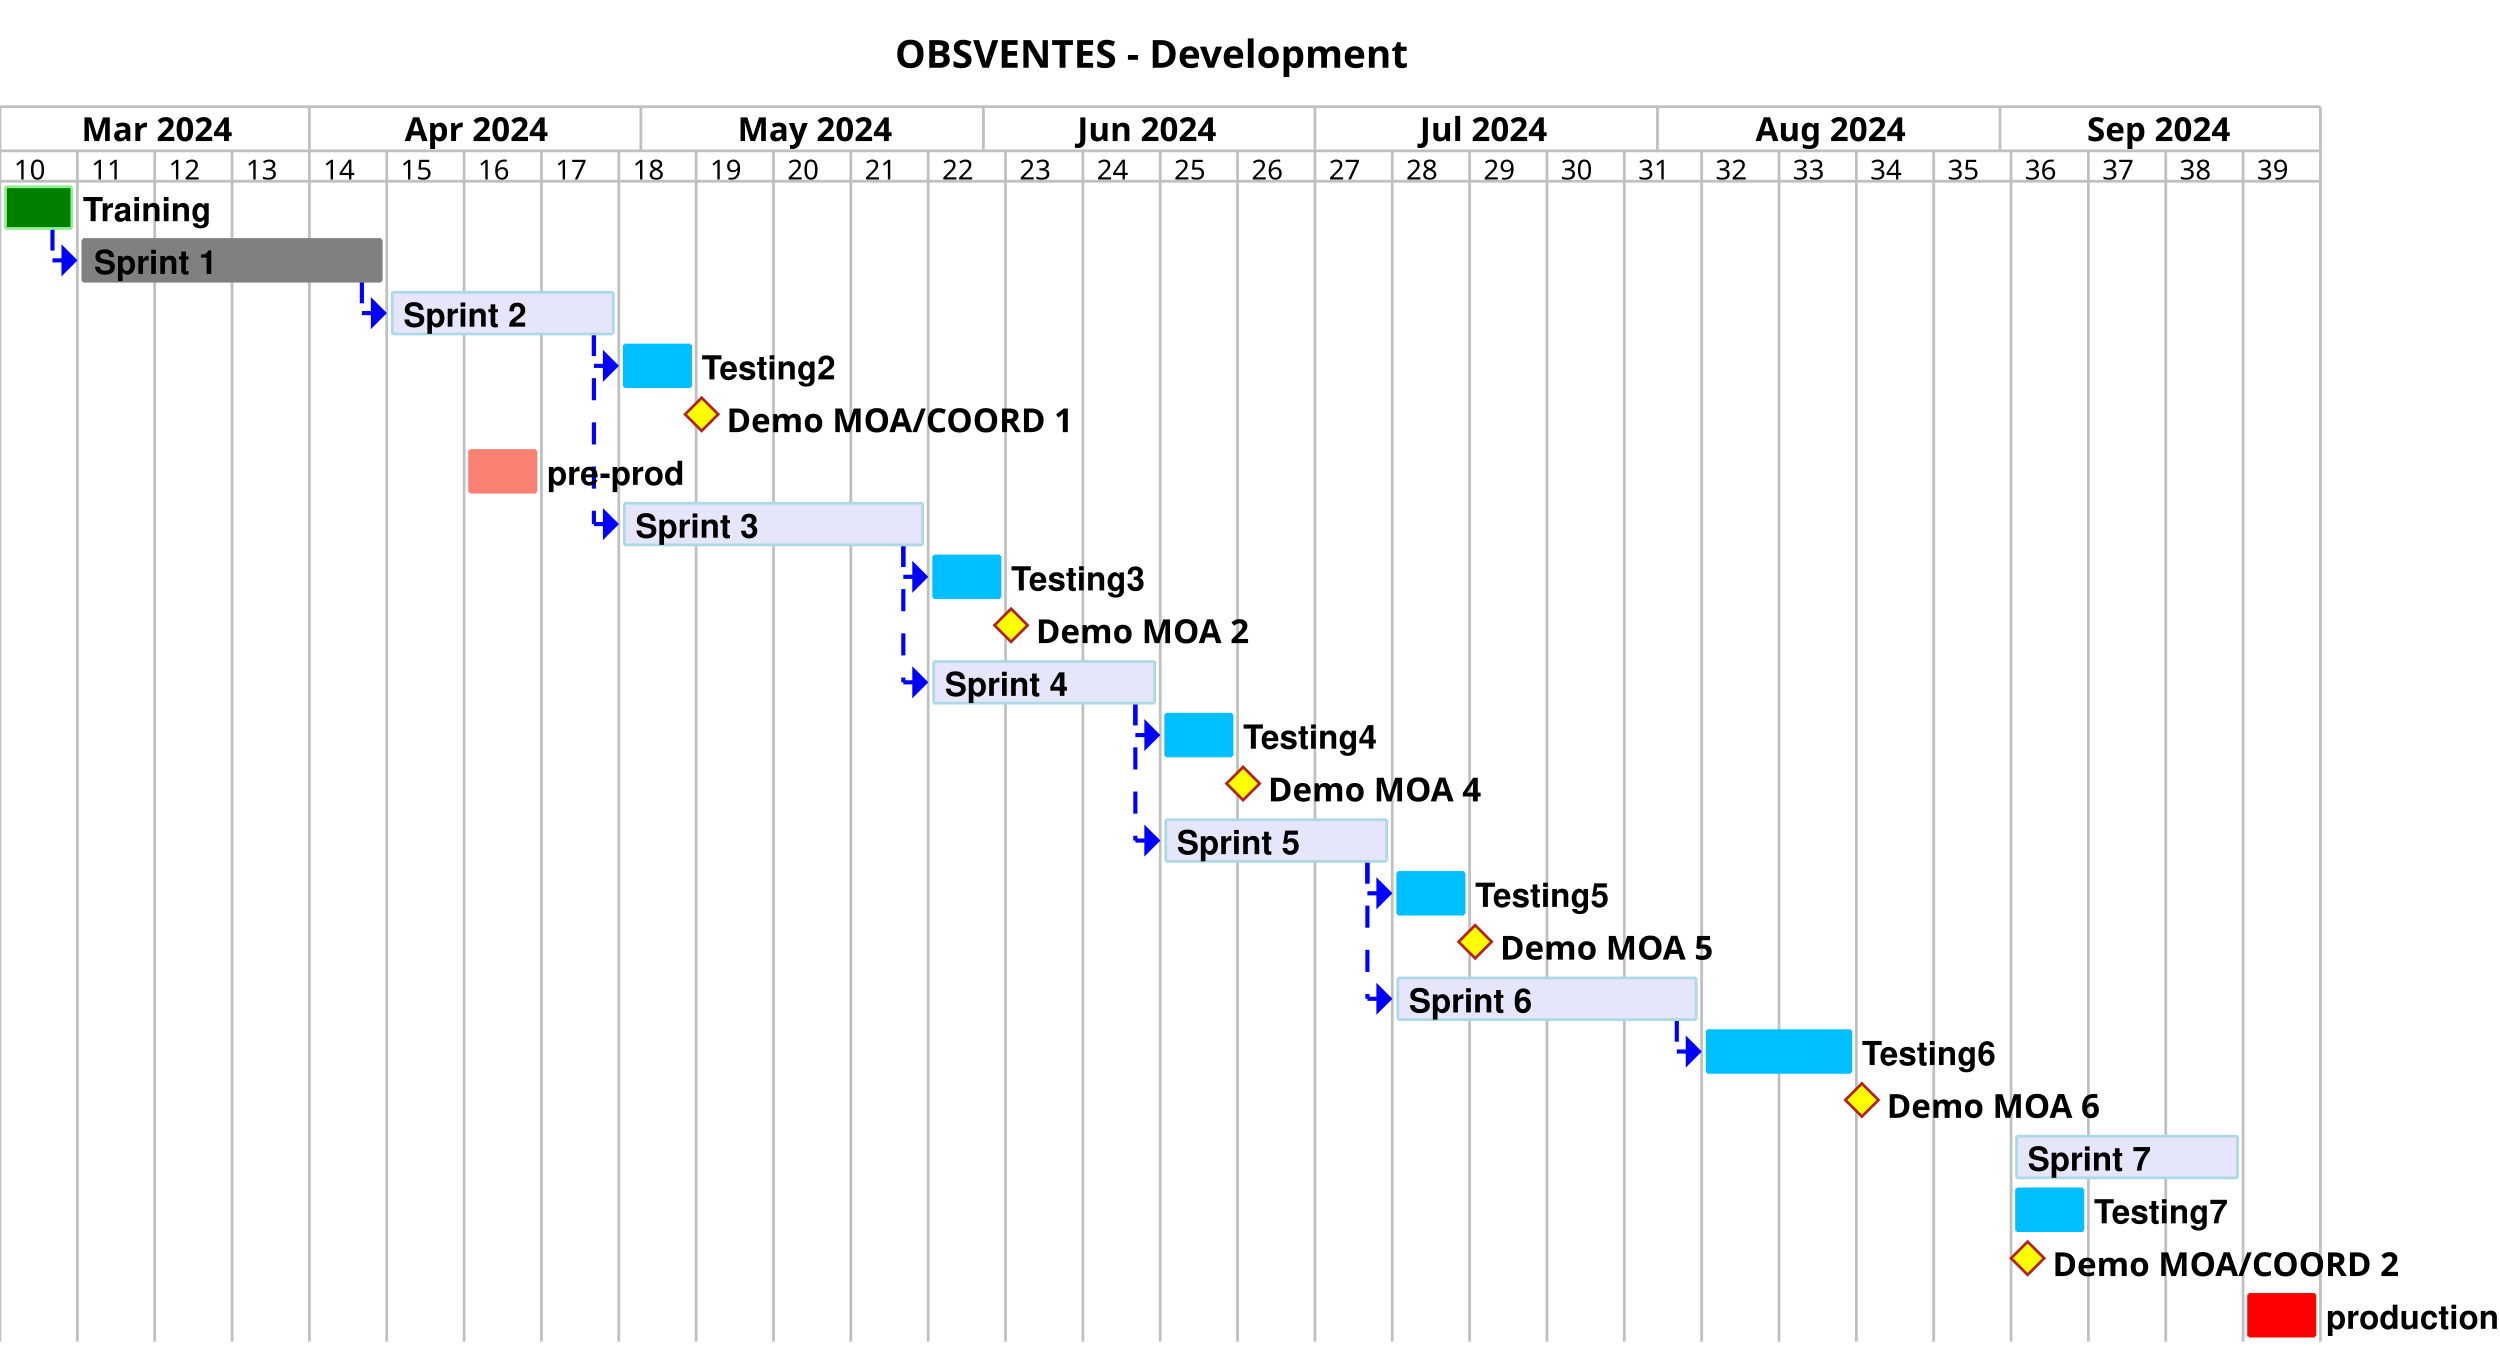
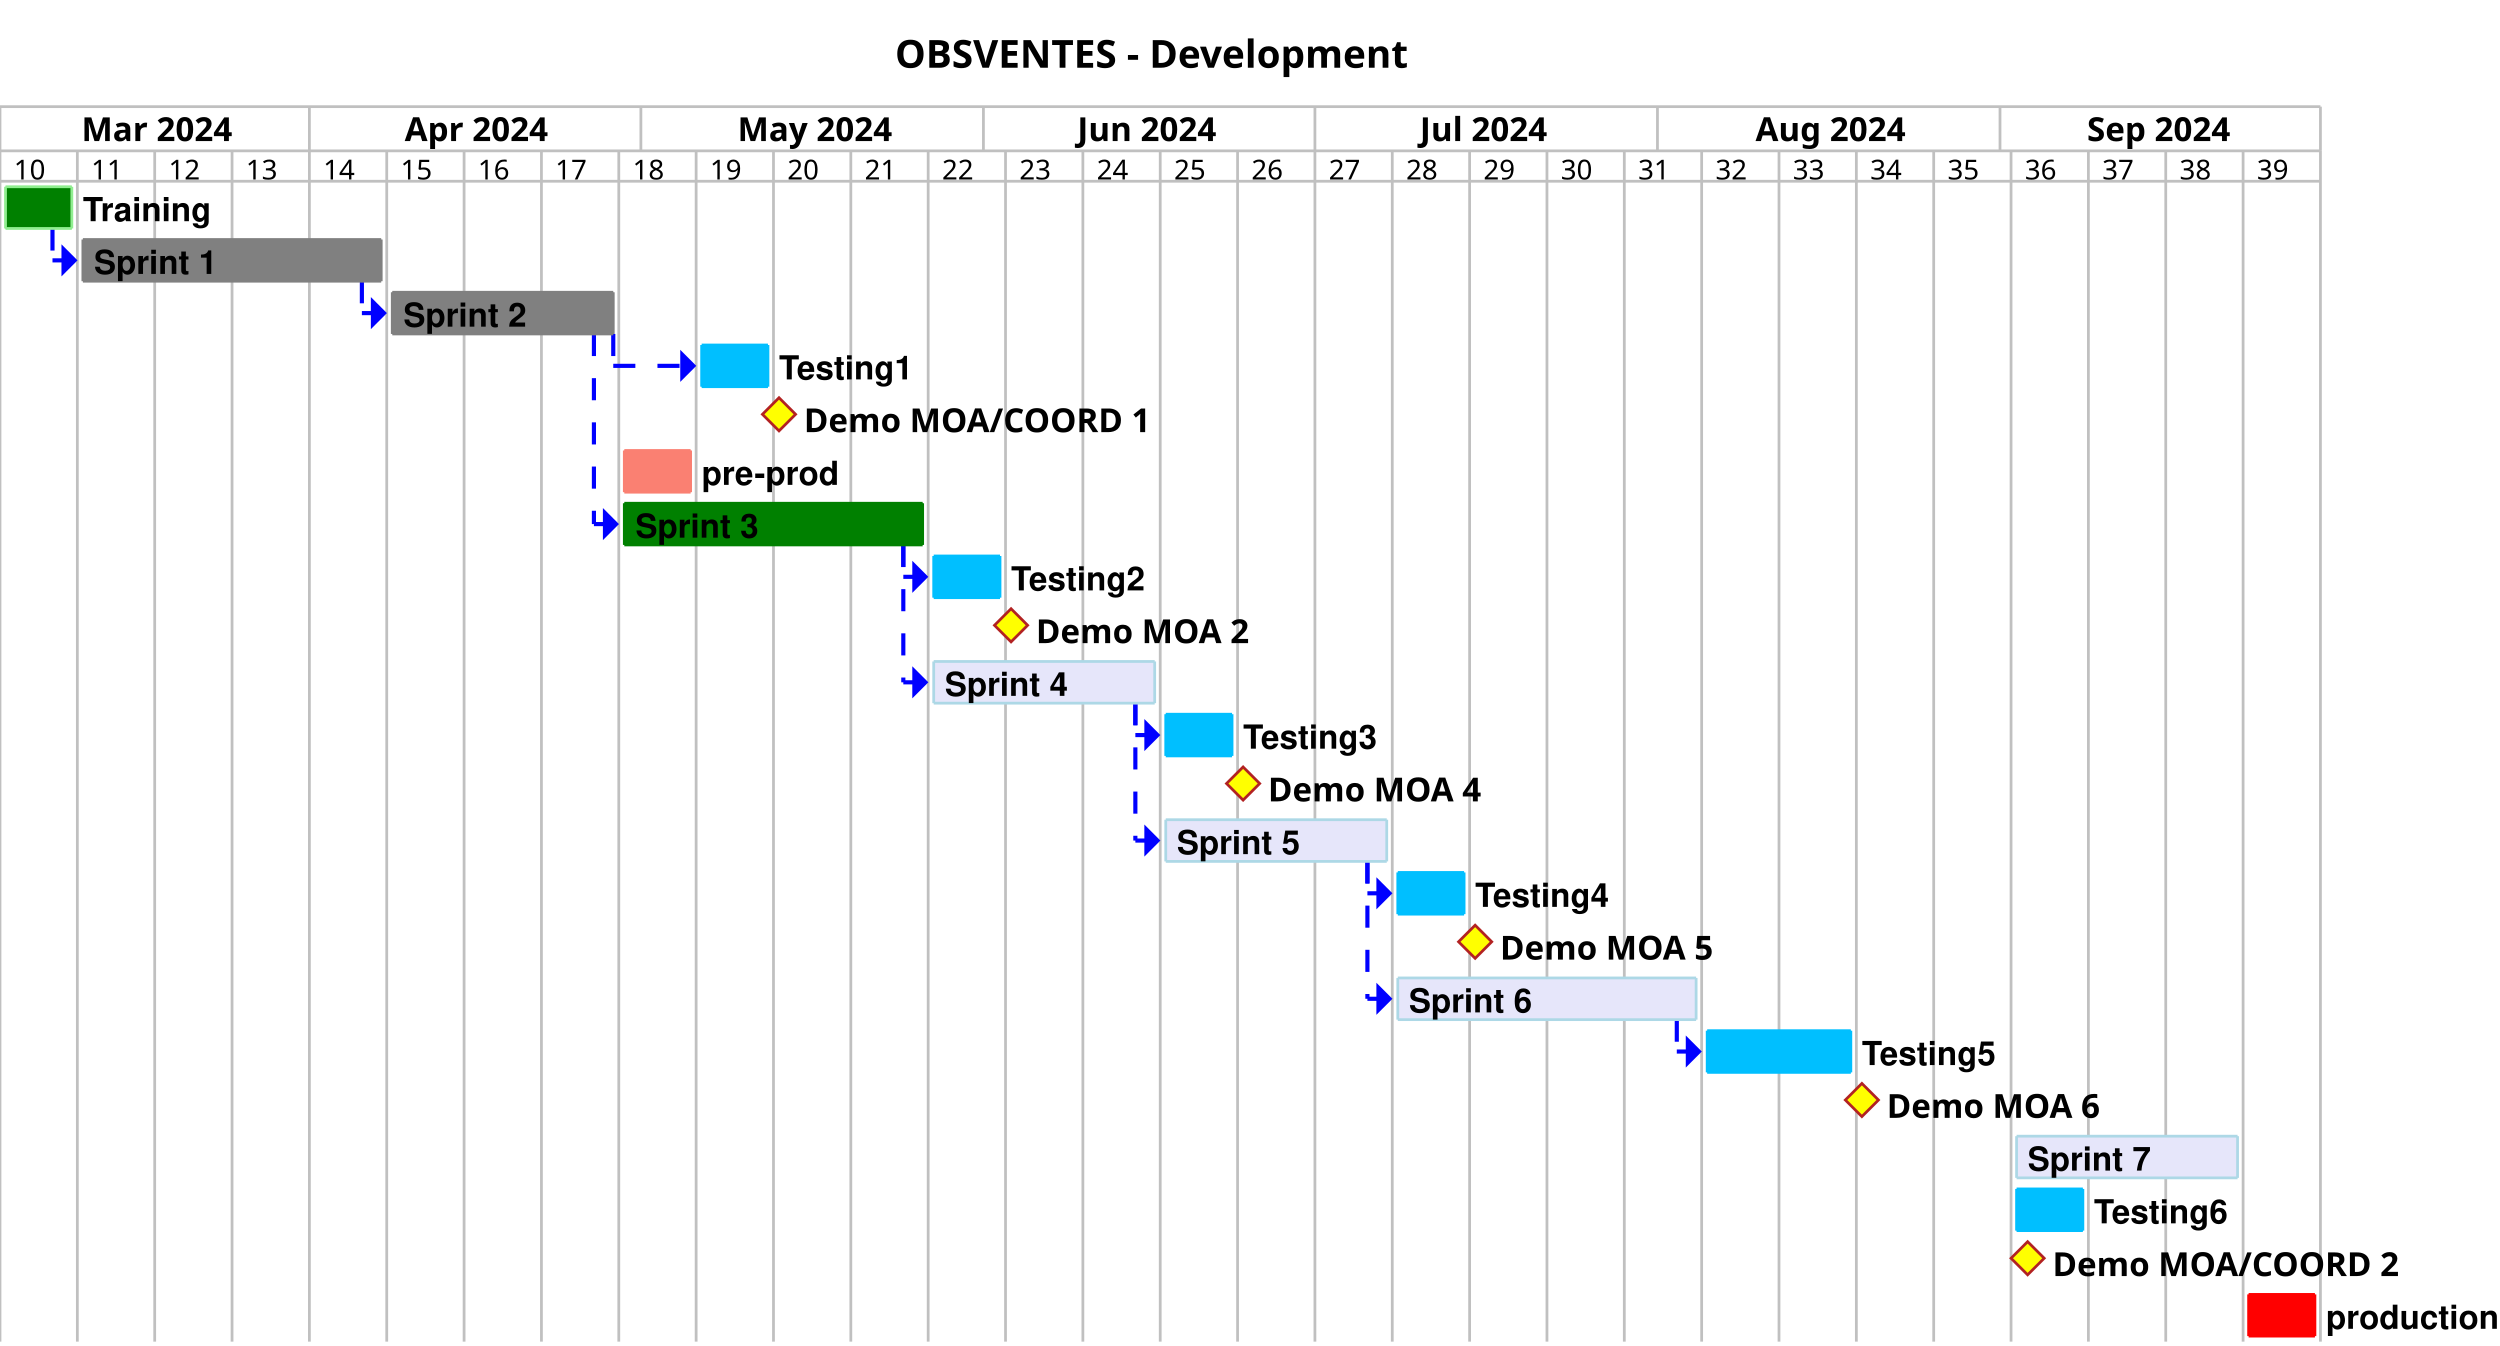
<svg xmlns="http://www.w3.org/2000/svg" contentStyleType="text/css" height="487px" preserveAspectRatio="none" style="width:905px;height:487px;background:#FFFFFF;" version="1.1" viewBox="0 0 905 487" width="905px" zoomAndPan="magnify">
  <defs />
  <g>
    <text fill="#000000" font-family="sans-serif" font-size="14" font-weight="bold" lengthAdjust="spacing" textLength="191" x="324" y="24.533">OBSVENTES - Development</text>
    <text fill="#000000" font-family="sans-serif" font-size="10" lengthAdjust="spacing" textLength="12" x="5" y="64.99">10</text>
    <text fill="#000000" font-family="sans-serif" font-size="10" lengthAdjust="spacing" textLength="12" x="33" y="64.99">11</text>
    <text fill="#000000" font-family="sans-serif" font-size="10" lengthAdjust="spacing" textLength="12" x="61" y="64.99">12</text>
    <text fill="#000000" font-family="sans-serif" font-size="10" lengthAdjust="spacing" textLength="12" x="89" y="64.99">13</text>
    <text fill="#000000" font-family="sans-serif" font-size="10" lengthAdjust="spacing" textLength="12" x="117" y="64.99">14</text>
    <text fill="#000000" font-family="sans-serif" font-size="10" lengthAdjust="spacing" textLength="12" x="145" y="64.99">15</text>
    <text fill="#000000" font-family="sans-serif" font-size="10" lengthAdjust="spacing" textLength="12" x="173" y="64.99">16</text>
    <text fill="#000000" font-family="sans-serif" font-size="10" lengthAdjust="spacing" textLength="12" x="201" y="64.99">17</text>
    <text fill="#000000" font-family="sans-serif" font-size="10" lengthAdjust="spacing" textLength="12" x="229" y="64.99">18</text>
    <text fill="#000000" font-family="sans-serif" font-size="10" lengthAdjust="spacing" textLength="12" x="257" y="64.99">19</text>
    <text fill="#000000" font-family="sans-serif" font-size="10" lengthAdjust="spacing" textLength="12" x="285" y="64.99">20</text>
    <text fill="#000000" font-family="sans-serif" font-size="10" lengthAdjust="spacing" textLength="12" x="313" y="64.99">21</text>
    <text fill="#000000" font-family="sans-serif" font-size="10" lengthAdjust="spacing" textLength="12" x="341" y="64.99">22</text>
    <text fill="#000000" font-family="sans-serif" font-size="10" lengthAdjust="spacing" textLength="12" x="369" y="64.99">23</text>
    <text fill="#000000" font-family="sans-serif" font-size="10" lengthAdjust="spacing" textLength="12" x="397" y="64.99">24</text>
    <text fill="#000000" font-family="sans-serif" font-size="10" lengthAdjust="spacing" textLength="12" x="425" y="64.99">25</text>
    <text fill="#000000" font-family="sans-serif" font-size="10" lengthAdjust="spacing" textLength="12" x="453" y="64.99">26</text>
    <text fill="#000000" font-family="sans-serif" font-size="10" lengthAdjust="spacing" textLength="12" x="481" y="64.99">27</text>
    <text fill="#000000" font-family="sans-serif" font-size="10" lengthAdjust="spacing" textLength="12" x="509" y="64.99">28</text>
    <text fill="#000000" font-family="sans-serif" font-size="10" lengthAdjust="spacing" textLength="12" x="537" y="64.99">29</text>
    <text fill="#000000" font-family="sans-serif" font-size="10" lengthAdjust="spacing" textLength="12" x="565" y="64.99">30</text>
    <text fill="#000000" font-family="sans-serif" font-size="10" lengthAdjust="spacing" textLength="12" x="593" y="64.99">31</text>
    <text fill="#000000" font-family="sans-serif" font-size="10" lengthAdjust="spacing" textLength="12" x="621" y="64.99">32</text>
    <text fill="#000000" font-family="sans-serif" font-size="10" lengthAdjust="spacing" textLength="12" x="649" y="64.99">33</text>
    <text fill="#000000" font-family="sans-serif" font-size="10" lengthAdjust="spacing" textLength="12" x="677" y="64.99">34</text>
    <text fill="#000000" font-family="sans-serif" font-size="10" lengthAdjust="spacing" textLength="12" x="705" y="64.99">35</text>
    <text fill="#000000" font-family="sans-serif" font-size="10" lengthAdjust="spacing" textLength="12" x="733" y="64.99">36</text>
    <text fill="#000000" font-family="sans-serif" font-size="10" lengthAdjust="spacing" textLength="12" x="761" y="64.99">37</text>
    <text fill="#000000" font-family="sans-serif" font-size="10" lengthAdjust="spacing" textLength="12" x="789" y="64.99">38</text>
    <text fill="#000000" font-family="sans-serif" font-size="10" lengthAdjust="spacing" textLength="12" x="817" y="64.99">39</text>
    <line style="stroke:#C0C0C0;stroke-width:1.0;" x1="0" x2="0" y1="54.609" y2="485.672" />
    <line style="stroke:#C0C0C0;stroke-width:1.0;" x1="28" x2="28" y1="54.609" y2="485.672" />
    <line style="stroke:#C0C0C0;stroke-width:1.0;" x1="56" x2="56" y1="54.609" y2="485.672" />
    <line style="stroke:#C0C0C0;stroke-width:1.0;" x1="84" x2="84" y1="54.609" y2="485.672" />
    <line style="stroke:#C0C0C0;stroke-width:1.0;" x1="112" x2="112" y1="54.609" y2="485.672" />
    <line style="stroke:#C0C0C0;stroke-width:1.0;" x1="140" x2="140" y1="54.609" y2="485.672" />
    <line style="stroke:#C0C0C0;stroke-width:1.0;" x1="168" x2="168" y1="54.609" y2="485.672" />
    <line style="stroke:#C0C0C0;stroke-width:1.0;" x1="196" x2="196" y1="54.609" y2="485.672" />
    <line style="stroke:#C0C0C0;stroke-width:1.0;" x1="224" x2="224" y1="54.609" y2="485.672" />
    <line style="stroke:#C0C0C0;stroke-width:1.0;" x1="252" x2="252" y1="54.609" y2="485.672" />
    <line style="stroke:#C0C0C0;stroke-width:1.0;" x1="280" x2="280" y1="54.609" y2="485.672" />
    <line style="stroke:#C0C0C0;stroke-width:1.0;" x1="308" x2="308" y1="54.609" y2="485.672" />
    <line style="stroke:#C0C0C0;stroke-width:1.0;" x1="336" x2="336" y1="54.609" y2="485.672" />
    <line style="stroke:#C0C0C0;stroke-width:1.0;" x1="364" x2="364" y1="54.609" y2="485.672" />
    <line style="stroke:#C0C0C0;stroke-width:1.0;" x1="392" x2="392" y1="54.609" y2="485.672" />
    <line style="stroke:#C0C0C0;stroke-width:1.0;" x1="420" x2="420" y1="54.609" y2="485.672" />
    <line style="stroke:#C0C0C0;stroke-width:1.0;" x1="448" x2="448" y1="54.609" y2="485.672" />
    <line style="stroke:#C0C0C0;stroke-width:1.0;" x1="476" x2="476" y1="54.609" y2="485.672" />
    <line style="stroke:#C0C0C0;stroke-width:1.0;" x1="504" x2="504" y1="54.609" y2="485.672" />
    <line style="stroke:#C0C0C0;stroke-width:1.0;" x1="532" x2="532" y1="54.609" y2="485.672" />
    <line style="stroke:#C0C0C0;stroke-width:1.0;" x1="560" x2="560" y1="54.609" y2="485.672" />
    <line style="stroke:#C0C0C0;stroke-width:1.0;" x1="588" x2="588" y1="54.609" y2="485.672" />
    <line style="stroke:#C0C0C0;stroke-width:1.0;" x1="616" x2="616" y1="54.609" y2="485.672" />
    <line style="stroke:#C0C0C0;stroke-width:1.0;" x1="644" x2="644" y1="54.609" y2="485.672" />
    <line style="stroke:#C0C0C0;stroke-width:1.0;" x1="672" x2="672" y1="54.609" y2="485.672" />
    <line style="stroke:#C0C0C0;stroke-width:1.0;" x1="700" x2="700" y1="54.609" y2="485.672" />
    <line style="stroke:#C0C0C0;stroke-width:1.0;" x1="728" x2="728" y1="54.609" y2="485.672" />
    <line style="stroke:#C0C0C0;stroke-width:1.0;" x1="756" x2="756" y1="54.609" y2="485.672" />
    <line style="stroke:#C0C0C0;stroke-width:1.0;" x1="784" x2="784" y1="54.609" y2="485.672" />
    <line style="stroke:#C0C0C0;stroke-width:1.0;" x1="812" x2="812" y1="54.609" y2="485.672" />
    <line style="stroke:#C0C0C0;stroke-width:1.0;" x1="840" x2="840" y1="54.609" y2="485.672" />
    <line style="stroke:#C0C0C0;stroke-width:1.0;" x1="0" x2="0" y1="38.609" y2="54.609" />
    <line style="stroke:#C0C0C0;stroke-width:1.0;" x1="112" x2="112" y1="38.609" y2="54.609" />
    <text fill="#000000" font-family="sans-serif" font-size="12" font-weight="bold" lengthAdjust="spacing" textLength="53" x="29.5" y="51.066">Mar 2024</text>
    <line style="stroke:#C0C0C0;stroke-width:1.0;" x1="232" x2="232" y1="38.609" y2="54.609" />
    <text fill="#000000" font-family="sans-serif" font-size="12" font-weight="bold" lengthAdjust="spacing" textLength="51" x="146.5" y="51.066">Apr 2024</text>
    <line style="stroke:#C0C0C0;stroke-width:1.0;" x1="356" x2="356" y1="38.609" y2="54.609" />
    <text fill="#000000" font-family="sans-serif" font-size="12" font-weight="bold" lengthAdjust="spacing" textLength="54" x="267" y="51.066">May 2024</text>
    <line style="stroke:#C0C0C0;stroke-width:1.0;" x1="476" x2="476" y1="38.609" y2="54.609" />
    <text fill="#000000" font-family="sans-serif" font-size="12" font-weight="bold" lengthAdjust="spacing" textLength="52" x="390" y="51.066">Jun 2024</text>
    <line style="stroke:#C0C0C0;stroke-width:1.0;" x1="600" x2="600" y1="38.609" y2="54.609" />
    <text fill="#000000" font-family="sans-serif" font-size="12" font-weight="bold" lengthAdjust="spacing" textLength="48" x="514" y="51.066">Jul 2024</text>
    <line style="stroke:#C0C0C0;stroke-width:1.0;" x1="724" x2="724" y1="38.609" y2="54.609" />
    <text fill="#000000" font-family="sans-serif" font-size="12" font-weight="bold" lengthAdjust="spacing" textLength="53" x="635.5" y="51.066">Aug 2024</text>
    <line style="stroke:#C0C0C0;stroke-width:1.0;" x1="840" x2="840" y1="38.609" y2="54.609" />
    <text fill="#000000" font-family="sans-serif" font-size="12" font-weight="bold" lengthAdjust="spacing" textLength="53" x="755.5" y="51.066">Sep 2024</text>
    <line style="stroke:#C0C0C0;stroke-width:1.0;" x1="0" x2="840" y1="38.609" y2="38.609" />
    <line style="stroke:#C0C0C0;stroke-width:1.0;" x1="0" x2="840" y1="54.609" y2="54.609" />
    <line style="stroke:#C0C0C0;stroke-width:1.0;" x1="0" x2="840" y1="65.609" y2="65.609" />
    <line style="stroke:#0000FF;stroke-width:1.5;stroke-dasharray:8.0,8.0;" x1="19" x2="19" y1="82.703" y2="94.25" />
    <line style="stroke:#0000FF;stroke-width:1.5;stroke-dasharray:8.0,8.0;" x1="19" x2="27" y1="94.25" y2="94.25" />
    <polygon fill="#0000FF" points="23,90.25,23,94.25,23,98.25,27,94.25" style="stroke:#0000FF;stroke-width:1.5;" />
    <line style="stroke:#0000FF;stroke-width:1.5;stroke-dasharray:8.0,8.0;" x1="131" x2="131" y1="101.797" y2="113.344" />
    <line style="stroke:#0000FF;stroke-width:1.5;stroke-dasharray:8.0,8.0;" x1="131" x2="139" y1="113.344" y2="113.344" />
    <polygon fill="#0000FF" points="135,109.344,135,113.344,135,117.344,139,113.344" style="stroke:#0000FF;stroke-width:1.5;" />
-     <line style="stroke:#0000FF;stroke-width:1.5;stroke-dasharray:8.0,8.0;" x1="215" x2="215" y1="120.891" y2="132.438" />
-     <line style="stroke:#0000FF;stroke-width:1.5;stroke-dasharray:8.0,8.0;" x1="215" x2="223" y1="132.438" y2="132.438" />
-     <polygon fill="#0000FF" points="219,128.438,219,132.438,219,136.438,223,132.438" style="stroke:#0000FF;stroke-width:1.5;" />
+     <line style="stroke:#0000FF;stroke-width:1.5;stroke-dasharray:8.0,8.0;" x1="222" x2="222" y1="120.891" y2="132.438" />
+     <line style="stroke:#0000FF;stroke-width:1.5;stroke-dasharray:8.0,8.0;" x1="222" x2="251" y1="132.438" y2="132.438" />
+     <polygon fill="#0000FF" points="247,128.438,247,132.438,247,136.438,251,132.438" style="stroke:#0000FF;stroke-width:1.5;" />
    <line style="stroke:#0000FF;stroke-width:1.5;stroke-dasharray:8.0,8.0;" x1="215" x2="215" y1="120.891" y2="189.719" />
    <line style="stroke:#0000FF;stroke-width:1.5;stroke-dasharray:8.0,8.0;" x1="215" x2="223" y1="189.719" y2="189.719" />
    <polygon fill="#0000FF" points="219,185.719,219,189.719,219,193.719,223,189.719" style="stroke:#0000FF;stroke-width:1.5;" />
    <line style="stroke:#0000FF;stroke-width:1.5;stroke-dasharray:8.0,8.0;" x1="327" x2="327" y1="197.266" y2="208.812" />
    <line style="stroke:#0000FF;stroke-width:1.5;stroke-dasharray:8.0,8.0;" x1="327" x2="335" y1="208.812" y2="208.812" />
    <polygon fill="#0000FF" points="331,204.812,331,208.812,331,212.812,335,208.812" style="stroke:#0000FF;stroke-width:1.5;" />
    <line style="stroke:#0000FF;stroke-width:1.5;stroke-dasharray:8.0,8.0;" x1="327" x2="327" y1="197.266" y2="247" />
    <line style="stroke:#0000FF;stroke-width:1.5;stroke-dasharray:8.0,8.0;" x1="327" x2="335" y1="247" y2="247" />
    <polygon fill="#0000FF" points="331,243,331,247,331,251,335,247" style="stroke:#0000FF;stroke-width:1.5;" />
    <line style="stroke:#0000FF;stroke-width:1.5;stroke-dasharray:8.0,8.0;" x1="411" x2="411" y1="254.547" y2="266.094" />
    <line style="stroke:#0000FF;stroke-width:1.5;stroke-dasharray:8.0,8.0;" x1="411" x2="419" y1="266.094" y2="266.094" />
    <polygon fill="#0000FF" points="415,262.094,415,266.094,415,270.094,419,266.094" style="stroke:#0000FF;stroke-width:1.5;" />
    <line style="stroke:#0000FF;stroke-width:1.5;stroke-dasharray:8.0,8.0;" x1="411" x2="411" y1="254.547" y2="304.281" />
    <line style="stroke:#0000FF;stroke-width:1.5;stroke-dasharray:8.0,8.0;" x1="411" x2="419" y1="304.281" y2="304.281" />
    <polygon fill="#0000FF" points="415,300.281,415,304.281,415,308.281,419,304.281" style="stroke:#0000FF;stroke-width:1.5;" />
    <line style="stroke:#0000FF;stroke-width:1.5;stroke-dasharray:8.0,8.0;" x1="495" x2="495" y1="311.828" y2="323.375" />
    <line style="stroke:#0000FF;stroke-width:1.5;stroke-dasharray:8.0,8.0;" x1="495" x2="503" y1="323.375" y2="323.375" />
    <polygon fill="#0000FF" points="499,319.375,499,323.375,499,327.375,503,323.375" style="stroke:#0000FF;stroke-width:1.5;" />
    <line style="stroke:#0000FF;stroke-width:1.5;stroke-dasharray:8.0,8.0;" x1="495" x2="495" y1="311.828" y2="361.562" />
    <line style="stroke:#0000FF;stroke-width:1.5;stroke-dasharray:8.0,8.0;" x1="495" x2="503" y1="361.562" y2="361.562" />
    <polygon fill="#0000FF" points="499,357.562,499,361.562,499,365.562,503,361.562" style="stroke:#0000FF;stroke-width:1.5;" />
    <line style="stroke:#0000FF;stroke-width:1.5;stroke-dasharray:8.0,8.0;" x1="607" x2="607" y1="369.109" y2="380.656" />
    <line style="stroke:#0000FF;stroke-width:1.5;stroke-dasharray:8.0,8.0;" x1="607" x2="615" y1="380.656" y2="380.656" />
    <polygon fill="#0000FF" points="611,376.656,611,380.656,611,384.656,615,380.656" style="stroke:#0000FF;stroke-width:1.5;" />
    <rect fill="#008000" height="15.094" style="stroke:none;stroke-width:1.0;" width="24" x="2" y="67.609" />
    <line style="stroke:#90EE90;stroke-width:1.0;" x1="2" x2="26" y1="67.609" y2="67.609" />
    <line style="stroke:#90EE90;stroke-width:1.0;" x1="2" x2="26" y1="82.703" y2="82.703" />
    <line style="stroke:#90EE90;stroke-width:1.0;" x1="2" x2="2" y1="67.609" y2="82.703" />
    <line style="stroke:#90EE90;stroke-width:1.0;" x1="26" x2="26" y1="67.609" y2="82.703" />
    <rect fill="#808080" height="15.094" style="stroke:none;stroke-width:1.0;" width="108" x="30" y="86.703" />
    <line style="stroke:#808080;stroke-width:1.0;" x1="30" x2="138" y1="86.703" y2="86.703" />
    <line style="stroke:#808080;stroke-width:1.0;" x1="30" x2="138" y1="101.797" y2="101.797" />
    <line style="stroke:#808080;stroke-width:1.0;" x1="30" x2="30" y1="86.703" y2="101.797" />
    <line style="stroke:#808080;stroke-width:1.0;" x1="138" x2="138" y1="86.703" y2="101.797" />
-     <rect fill="#E6E6FA" height="15.094" style="stroke:none;stroke-width:1.0;" width="80" x="142" y="105.797" />
-     <line style="stroke:#ADD8E6;stroke-width:1.0;" x1="142" x2="222" y1="105.797" y2="105.797" />
-     <line style="stroke:#ADD8E6;stroke-width:1.0;" x1="142" x2="222" y1="120.891" y2="120.891" />
-     <line style="stroke:#ADD8E6;stroke-width:1.0;" x1="142" x2="142" y1="105.797" y2="120.891" />
-     <line style="stroke:#ADD8E6;stroke-width:1.0;" x1="222" x2="222" y1="105.797" y2="120.891" />
-     <rect fill="#00BFFF" height="15.094" style="stroke:none;stroke-width:1.0;" width="24" x="226" y="124.891" />
-     <line style="stroke:#00BFFF;stroke-width:1.0;" x1="226" x2="250" y1="124.891" y2="124.891" />
-     <line style="stroke:#00BFFF;stroke-width:1.0;" x1="226" x2="250" y1="139.984" y2="139.984" />
-     <line style="stroke:#00BFFF;stroke-width:1.0;" x1="226" x2="226" y1="124.891" y2="139.984" />
-     <line style="stroke:#00BFFF;stroke-width:1.0;" x1="250" x2="250" y1="124.891" y2="139.984" />
-     <polygon fill="#FFFF00" points="254,143.984,260,149.984,254,155.984,248,149.984" style="stroke:#B22222;stroke-width:1.0;" />
-     <rect fill="#FA8072" height="15.094" style="stroke:none;stroke-width:1.0;" width="24" x="170" y="163.078" />
-     <line style="stroke:#FA8072;stroke-width:1.0;" x1="170" x2="194" y1="163.078" y2="163.078" />
-     <line style="stroke:#FA8072;stroke-width:1.0;" x1="170" x2="194" y1="178.172" y2="178.172" />
-     <line style="stroke:#FA8072;stroke-width:1.0;" x1="170" x2="170" y1="163.078" y2="178.172" />
-     <line style="stroke:#FA8072;stroke-width:1.0;" x1="194" x2="194" y1="163.078" y2="178.172" />
-     <rect fill="#E6E6FA" height="15.094" style="stroke:none;stroke-width:1.0;" width="108" x="226" y="182.172" />
-     <line style="stroke:#ADD8E6;stroke-width:1.0;" x1="226" x2="334" y1="182.172" y2="182.172" />
-     <line style="stroke:#ADD8E6;stroke-width:1.0;" x1="226" x2="334" y1="197.266" y2="197.266" />
-     <line style="stroke:#ADD8E6;stroke-width:1.0;" x1="226" x2="226" y1="182.172" y2="197.266" />
-     <line style="stroke:#ADD8E6;stroke-width:1.0;" x1="334" x2="334" y1="182.172" y2="197.266" />
+     <rect fill="#808080" height="15.094" style="stroke:none;stroke-width:1.0;" width="80" x="142" y="105.797" />
+     <line style="stroke:#808080;stroke-width:1.0;" x1="142" x2="222" y1="105.797" y2="105.797" />
+     <line style="stroke:#808080;stroke-width:1.0;" x1="142" x2="222" y1="120.891" y2="120.891" />
+     <line style="stroke:#808080;stroke-width:1.0;" x1="142" x2="142" y1="105.797" y2="120.891" />
+     <line style="stroke:#808080;stroke-width:1.0;" x1="222" x2="222" y1="105.797" y2="120.891" />
+     <rect fill="#00BFFF" height="15.094" style="stroke:none;stroke-width:1.0;" width="24" x="254" y="124.891" />
+     <line style="stroke:#00BFFF;stroke-width:1.0;" x1="254" x2="278" y1="124.891" y2="124.891" />
+     <line style="stroke:#00BFFF;stroke-width:1.0;" x1="254" x2="278" y1="139.984" y2="139.984" />
+     <line style="stroke:#00BFFF;stroke-width:1.0;" x1="254" x2="254" y1="124.891" y2="139.984" />
+     <line style="stroke:#00BFFF;stroke-width:1.0;" x1="278" x2="278" y1="124.891" y2="139.984" />
+     <polygon fill="#FFFF00" points="282,143.984,288,149.984,282,155.984,276,149.984" style="stroke:#B22222;stroke-width:1.0;" />
+     <rect fill="#FA8072" height="15.094" style="stroke:none;stroke-width:1.0;" width="24" x="226" y="163.078" />
+     <line style="stroke:#FA8072;stroke-width:1.0;" x1="226" x2="250" y1="163.078" y2="163.078" />
+     <line style="stroke:#FA8072;stroke-width:1.0;" x1="226" x2="250" y1="178.172" y2="178.172" />
+     <line style="stroke:#FA8072;stroke-width:1.0;" x1="226" x2="226" y1="163.078" y2="178.172" />
+     <line style="stroke:#FA8072;stroke-width:1.0;" x1="250" x2="250" y1="163.078" y2="178.172" />
+     <rect fill="#008000" height="15.094" style="stroke:none;stroke-width:1.0;" width="108" x="226" y="182.172" />
+     <line style="stroke:#008000;stroke-width:1.0;" x1="226" x2="334" y1="182.172" y2="182.172" />
+     <line style="stroke:#008000;stroke-width:1.0;" x1="226" x2="334" y1="197.266" y2="197.266" />
+     <line style="stroke:#008000;stroke-width:1.0;" x1="226" x2="226" y1="182.172" y2="197.266" />
+     <line style="stroke:#008000;stroke-width:1.0;" x1="334" x2="334" y1="182.172" y2="197.266" />
    <rect fill="#00BFFF" height="15.094" style="stroke:none;stroke-width:1.0;" width="24" x="338" y="201.266" />
    <line style="stroke:#00BFFF;stroke-width:1.0;" x1="338" x2="362" y1="201.266" y2="201.266" />
    <line style="stroke:#00BFFF;stroke-width:1.0;" x1="338" x2="362" y1="216.359" y2="216.359" />
    <line style="stroke:#00BFFF;stroke-width:1.0;" x1="338" x2="338" y1="201.266" y2="216.359" />
    <line style="stroke:#00BFFF;stroke-width:1.0;" x1="362" x2="362" y1="201.266" y2="216.359" />
    <polygon fill="#FFFF00" points="366,220.359,372,226.359,366,232.359,360,226.359" style="stroke:#B22222;stroke-width:1.0;" />
    <rect fill="#E6E6FA" height="15.094" style="stroke:none;stroke-width:1.0;" width="80" x="338" y="239.453" />
    <line style="stroke:#ADD8E6;stroke-width:1.0;" x1="338" x2="418" y1="239.453" y2="239.453" />
    <line style="stroke:#ADD8E6;stroke-width:1.0;" x1="338" x2="418" y1="254.547" y2="254.547" />
    <line style="stroke:#ADD8E6;stroke-width:1.0;" x1="338" x2="338" y1="239.453" y2="254.547" />
    <line style="stroke:#ADD8E6;stroke-width:1.0;" x1="418" x2="418" y1="239.453" y2="254.547" />
    <rect fill="#00BFFF" height="15.094" style="stroke:none;stroke-width:1.0;" width="24" x="422" y="258.547" />
    <line style="stroke:#00BFFF;stroke-width:1.0;" x1="422" x2="446" y1="258.547" y2="258.547" />
    <line style="stroke:#00BFFF;stroke-width:1.0;" x1="422" x2="446" y1="273.641" y2="273.641" />
    <line style="stroke:#00BFFF;stroke-width:1.0;" x1="422" x2="422" y1="258.547" y2="273.641" />
    <line style="stroke:#00BFFF;stroke-width:1.0;" x1="446" x2="446" y1="258.547" y2="273.641" />
    <polygon fill="#FFFF00" points="450,277.641,456,283.641,450,289.641,444,283.641" style="stroke:#B22222;stroke-width:1.0;" />
    <rect fill="#E6E6FA" height="15.094" style="stroke:none;stroke-width:1.0;" width="80" x="422" y="296.734" />
    <line style="stroke:#ADD8E6;stroke-width:1.0;" x1="422" x2="502" y1="296.734" y2="296.734" />
    <line style="stroke:#ADD8E6;stroke-width:1.0;" x1="422" x2="502" y1="311.828" y2="311.828" />
    <line style="stroke:#ADD8E6;stroke-width:1.0;" x1="422" x2="422" y1="296.734" y2="311.828" />
    <line style="stroke:#ADD8E6;stroke-width:1.0;" x1="502" x2="502" y1="296.734" y2="311.828" />
    <rect fill="#00BFFF" height="15.094" style="stroke:none;stroke-width:1.0;" width="24" x="506" y="315.828" />
    <line style="stroke:#00BFFF;stroke-width:1.0;" x1="506" x2="530" y1="315.828" y2="315.828" />
    <line style="stroke:#00BFFF;stroke-width:1.0;" x1="506" x2="530" y1="330.922" y2="330.922" />
    <line style="stroke:#00BFFF;stroke-width:1.0;" x1="506" x2="506" y1="315.828" y2="330.922" />
    <line style="stroke:#00BFFF;stroke-width:1.0;" x1="530" x2="530" y1="315.828" y2="330.922" />
    <polygon fill="#FFFF00" points="534,334.922,540,340.922,534,346.922,528,340.922" style="stroke:#B22222;stroke-width:1.0;" />
    <rect fill="#E6E6FA" height="15.094" style="stroke:none;stroke-width:1.0;" width="108" x="506" y="354.016" />
    <line style="stroke:#ADD8E6;stroke-width:1.0;" x1="506" x2="614" y1="354.016" y2="354.016" />
    <line style="stroke:#ADD8E6;stroke-width:1.0;" x1="506" x2="614" y1="369.109" y2="369.109" />
    <line style="stroke:#ADD8E6;stroke-width:1.0;" x1="506" x2="506" y1="354.016" y2="369.109" />
    <line style="stroke:#ADD8E6;stroke-width:1.0;" x1="614" x2="614" y1="354.016" y2="369.109" />
    <rect fill="#00BFFF" height="15.094" style="stroke:none;stroke-width:1.0;" width="52" x="618" y="373.109" />
    <line style="stroke:#00BFFF;stroke-width:1.0;" x1="618" x2="670" y1="373.109" y2="373.109" />
    <line style="stroke:#00BFFF;stroke-width:1.0;" x1="618" x2="670" y1="388.203" y2="388.203" />
    <line style="stroke:#00BFFF;stroke-width:1.0;" x1="618" x2="618" y1="373.109" y2="388.203" />
    <line style="stroke:#00BFFF;stroke-width:1.0;" x1="670" x2="670" y1="373.109" y2="388.203" />
    <polygon fill="#FFFF00" points="674,392.203,680,398.203,674,404.203,668,398.203" style="stroke:#B22222;stroke-width:1.0;" />
    <rect fill="#E6E6FA" height="15.094" style="stroke:none;stroke-width:1.0;" width="80" x="730" y="411.297" />
    <line style="stroke:#ADD8E6;stroke-width:1.0;" x1="730" x2="810" y1="411.297" y2="411.297" />
    <line style="stroke:#ADD8E6;stroke-width:1.0;" x1="730" x2="810" y1="426.391" y2="426.391" />
    <line style="stroke:#ADD8E6;stroke-width:1.0;" x1="730" x2="730" y1="411.297" y2="426.391" />
    <line style="stroke:#ADD8E6;stroke-width:1.0;" x1="810" x2="810" y1="411.297" y2="426.391" />
    <rect fill="#00BFFF" height="15.094" style="stroke:none;stroke-width:1.0;" width="24" x="730" y="430.391" />
    <line style="stroke:#00BFFF;stroke-width:1.0;" x1="730" x2="754" y1="430.391" y2="430.391" />
    <line style="stroke:#00BFFF;stroke-width:1.0;" x1="730" x2="754" y1="445.484" y2="445.484" />
    <line style="stroke:#00BFFF;stroke-width:1.0;" x1="730" x2="730" y1="430.391" y2="445.484" />
    <line style="stroke:#00BFFF;stroke-width:1.0;" x1="754" x2="754" y1="430.391" y2="445.484" />
    <polygon fill="#FFFF00" points="734,449.484,740,455.484,734,461.484,728,455.484" style="stroke:#B22222;stroke-width:1.0;" />
    <rect fill="#FF0000" height="15.094" style="stroke:none;stroke-width:1.0;" width="24" x="814" y="468.578" />
    <line style="stroke:#FF0000;stroke-width:1.0;" x1="814" x2="838" y1="468.578" y2="468.578" />
    <line style="stroke:#FF0000;stroke-width:1.0;" x1="814" x2="838" y1="483.672" y2="483.672" />
    <line style="stroke:#FF0000;stroke-width:1.0;" x1="814" x2="814" y1="468.578" y2="483.672" />
    <line style="stroke:#FF0000;stroke-width:1.0;" x1="838" x2="838" y1="468.578" y2="483.672" />
    <text fill="#000000" font-family="Helvetica" font-size="12" font-weight="bold" lengthAdjust="spacing" textLength="46" x="30" y="80.066">Training</text>
    <text fill="#000000" font-family="Helvetica" font-size="12" font-weight="bold" lengthAdjust="spacing" textLength="44" x="34" y="99.16">Sprint 1</text>
    <text fill="#000000" font-family="Helvetica" font-size="12" font-weight="bold" lengthAdjust="spacing" textLength="44" x="146" y="118.254">Sprint 2</text>
-     <text fill="#000000" font-family="Helvetica" font-size="12" font-weight="bold" lengthAdjust="spacing" textLength="49" x="254" y="137.348">Testing2</text>
-     <text fill="#000000" font-family="sans-serif" font-size="12" font-weight="bold" lengthAdjust="spacing" textLength="118" x="263" y="156.441">Demo MOA/COORD 1</text>
-     <text fill="#000000" font-family="Helvetica" font-size="12" font-weight="bold" lengthAdjust="spacing" textLength="49" x="198" y="175.535">pre-prod</text>
+     <text fill="#000000" font-family="Helvetica" font-size="12" font-weight="bold" lengthAdjust="spacing" textLength="49" x="282" y="137.348">Testing1</text>
+     <text fill="#000000" font-family="sans-serif" font-size="12" font-weight="bold" lengthAdjust="spacing" textLength="118" x="291" y="156.441">Demo MOA/COORD 1</text>
+     <text fill="#000000" font-family="Helvetica" font-size="12" font-weight="bold" lengthAdjust="spacing" textLength="49" x="254" y="175.535">pre-prod</text>
    <text fill="#000000" font-family="Helvetica" font-size="12" font-weight="bold" lengthAdjust="spacing" textLength="44" x="230" y="194.629">Sprint 3</text>
-     <text fill="#000000" font-family="Helvetica" font-size="12" font-weight="bold" lengthAdjust="spacing" textLength="49" x="366" y="213.723">Testing3</text>
+     <text fill="#000000" font-family="Helvetica" font-size="12" font-weight="bold" lengthAdjust="spacing" textLength="49" x="366" y="213.723">Testing2</text>
    <text fill="#000000" font-family="sans-serif" font-size="12" font-weight="bold" lengthAdjust="spacing" textLength="73" x="375" y="232.816">Demo MOA 2</text>
    <text fill="#000000" font-family="Helvetica" font-size="12" font-weight="bold" lengthAdjust="spacing" textLength="44" x="342" y="251.91">Sprint 4</text>
-     <text fill="#000000" font-family="Helvetica" font-size="12" font-weight="bold" lengthAdjust="spacing" textLength="49" x="450" y="271.004">Testing4</text>
+     <text fill="#000000" font-family="Helvetica" font-size="12" font-weight="bold" lengthAdjust="spacing" textLength="49" x="450" y="271.004">Testing3</text>
    <text fill="#000000" font-family="sans-serif" font-size="12" font-weight="bold" lengthAdjust="spacing" textLength="73" x="459" y="290.098">Demo MOA 4</text>
    <text fill="#000000" font-family="Helvetica" font-size="12" font-weight="bold" lengthAdjust="spacing" textLength="44" x="426" y="309.191">Sprint 5</text>
-     <text fill="#000000" font-family="Helvetica" font-size="12" font-weight="bold" lengthAdjust="spacing" textLength="49" x="534" y="328.285">Testing5</text>
+     <text fill="#000000" font-family="Helvetica" font-size="12" font-weight="bold" lengthAdjust="spacing" textLength="49" x="534" y="328.285">Testing4</text>
    <text fill="#000000" font-family="sans-serif" font-size="12" font-weight="bold" lengthAdjust="spacing" textLength="73" x="543" y="347.379">Demo MOA 5</text>
    <text fill="#000000" font-family="Helvetica" font-size="12" font-weight="bold" lengthAdjust="spacing" textLength="44" x="510" y="366.473">Sprint 6</text>
-     <text fill="#000000" font-family="Helvetica" font-size="12" font-weight="bold" lengthAdjust="spacing" textLength="49" x="674" y="385.566">Testing6</text>
+     <text fill="#000000" font-family="Helvetica" font-size="12" font-weight="bold" lengthAdjust="spacing" textLength="49" x="674" y="385.566">Testing5</text>
    <text fill="#000000" font-family="sans-serif" font-size="12" font-weight="bold" lengthAdjust="spacing" textLength="73" x="683" y="404.66">Demo MOA 6</text>
    <text fill="#000000" font-family="Helvetica" font-size="12" font-weight="bold" lengthAdjust="spacing" textLength="44" x="734" y="423.754">Sprint 7</text>
-     <text fill="#000000" font-family="Helvetica" font-size="12" font-weight="bold" lengthAdjust="spacing" textLength="49" x="758" y="442.848">Testing7</text>
+     <text fill="#000000" font-family="Helvetica" font-size="12" font-weight="bold" lengthAdjust="spacing" textLength="49" x="758" y="442.848">Testing6</text>
    <text fill="#000000" font-family="sans-serif" font-size="12" font-weight="bold" lengthAdjust="spacing" textLength="118" x="743" y="461.941">Demo MOA/COORD 2</text>
    <text fill="#000000" font-family="Helvetica" font-size="12" font-weight="bold" lengthAdjust="spacing" textLength="61" x="842" y="481.035">production</text>
  </g>
</svg>
